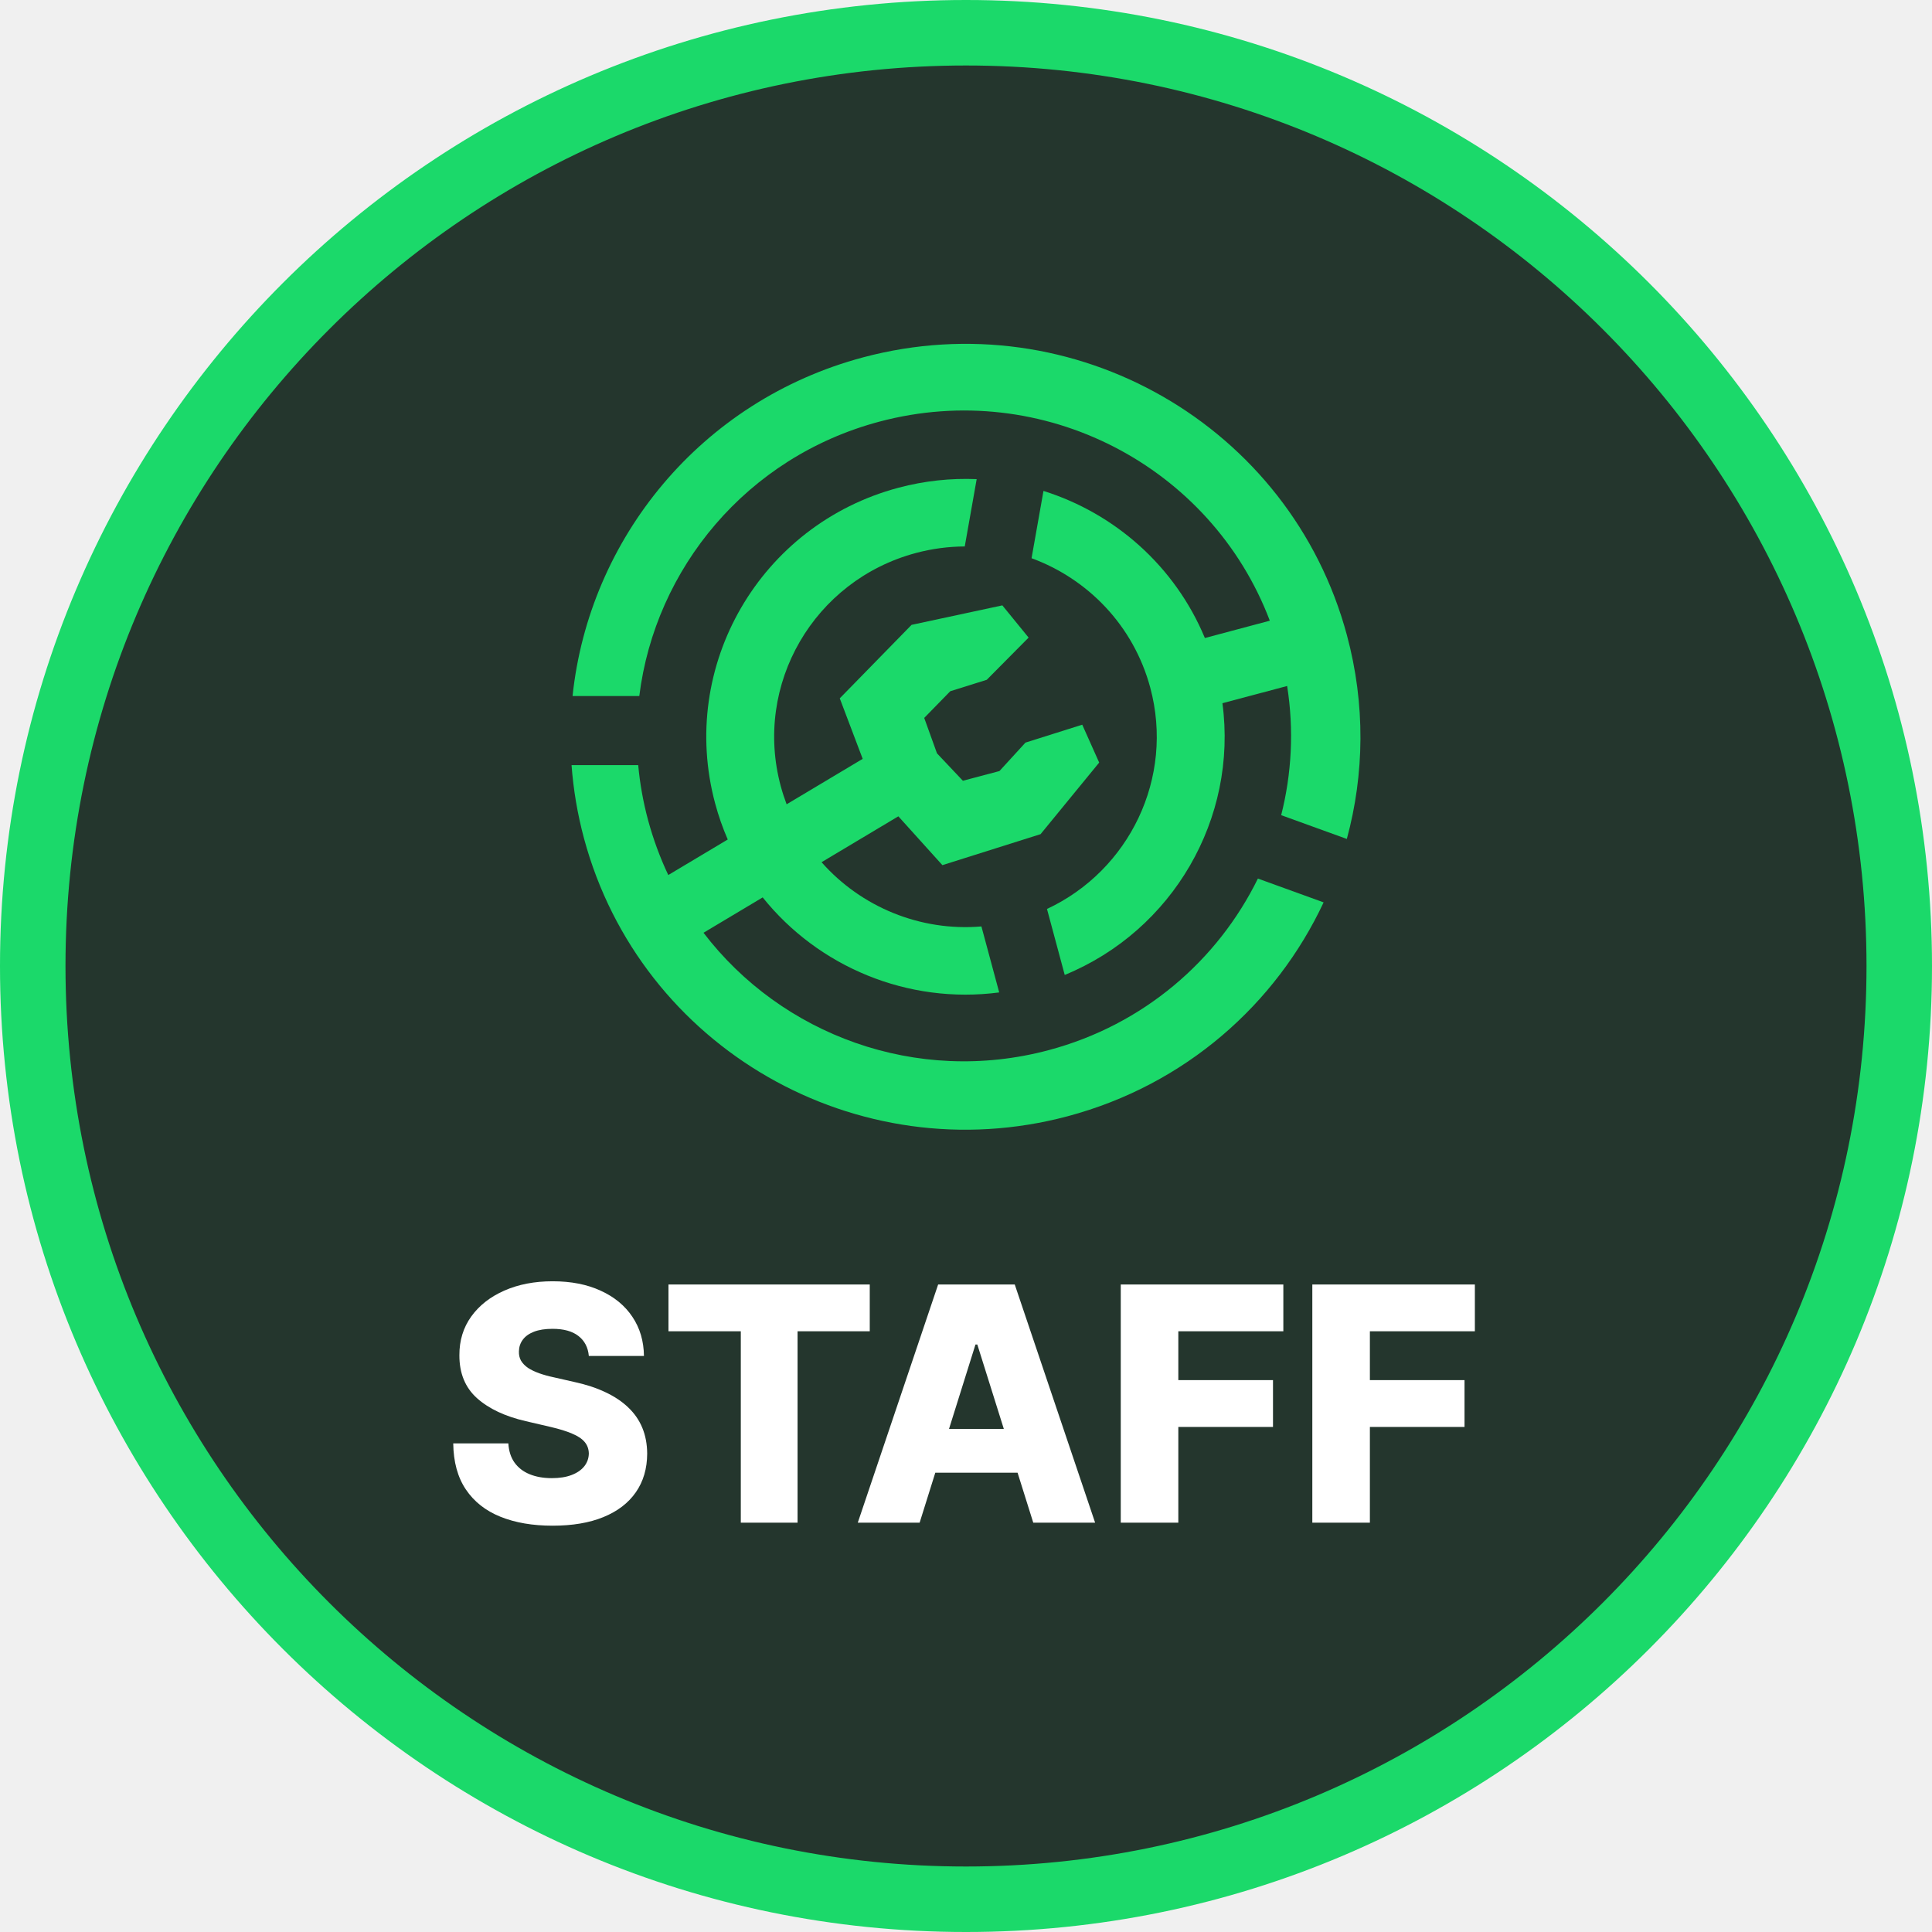
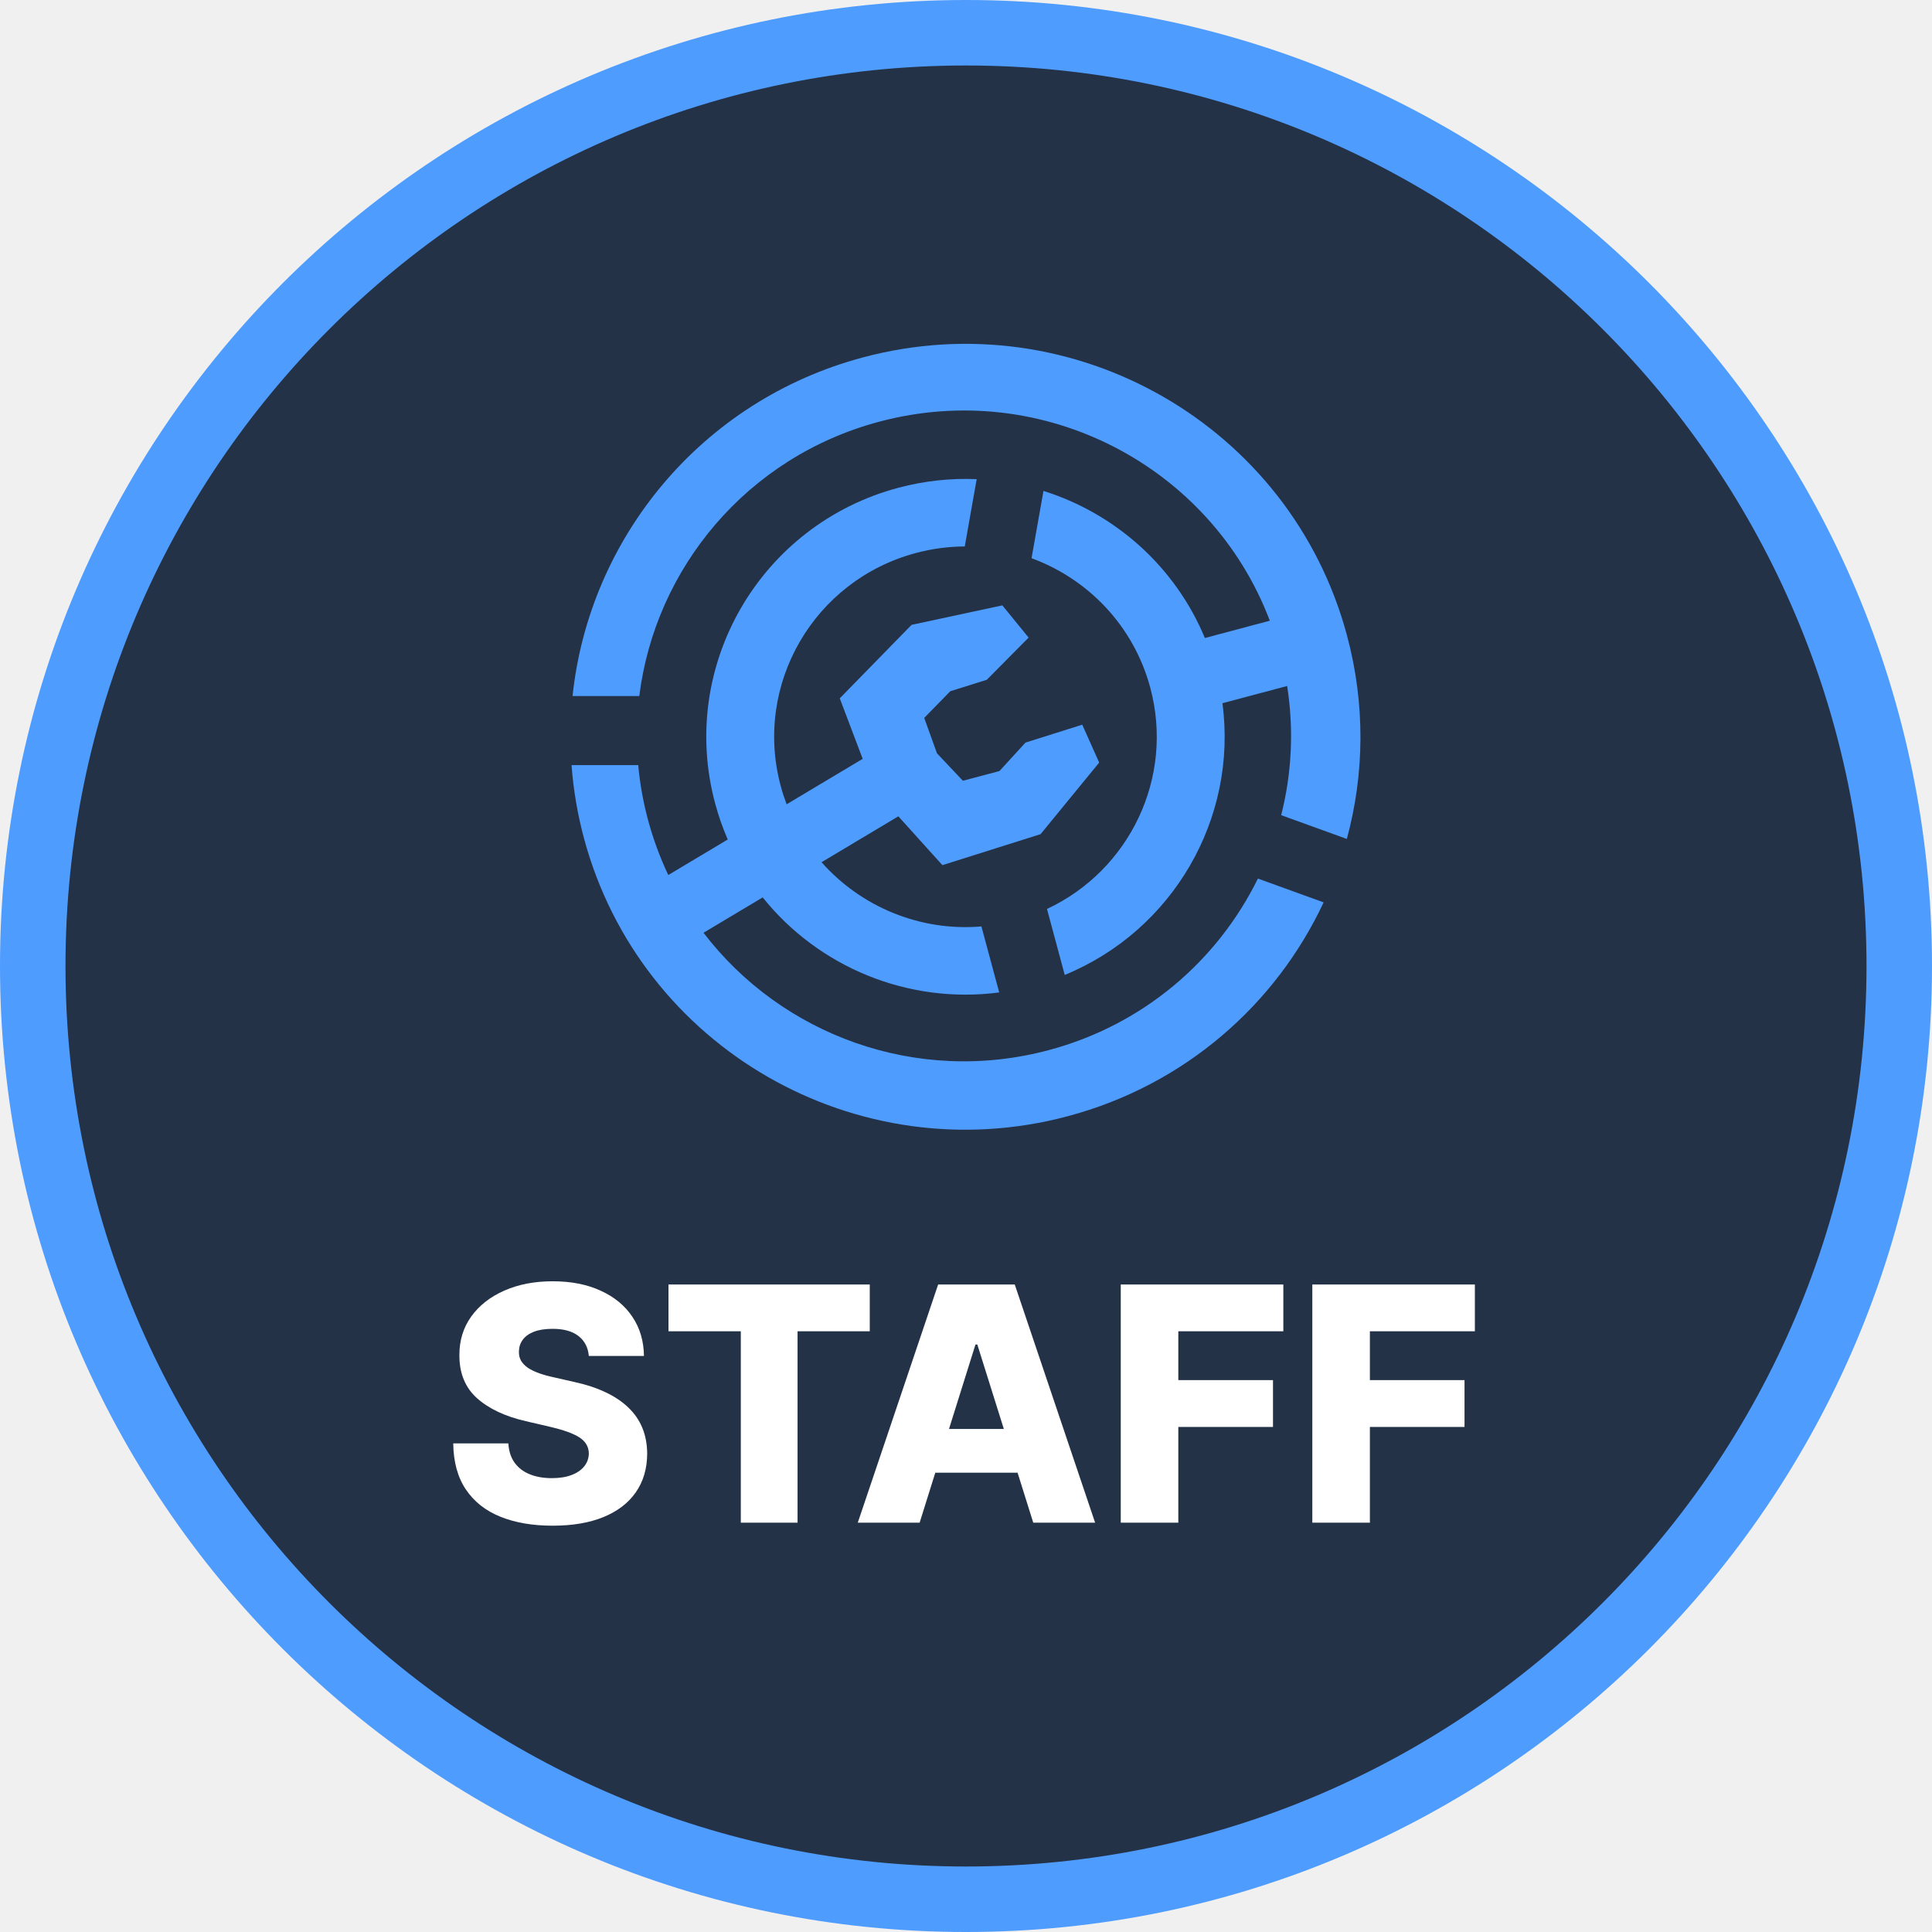
<svg xmlns="http://www.w3.org/2000/svg" width="59" height="59" viewBox="0 0 59 59" fill="none">
-   <rect x="1" y="1" width="57" height="57" rx="28.5" fill="#24362D" />
-   <rect x="1" y="1" width="57" height="57" rx="28.5" stroke="#1BD96A" stroke-width="2" />
-   <path fill-rule="evenodd" clip-rule="evenodd" d="M41.13 25.62C41.666 23.647 41.702 21.511 41.132 19.395C39.408 12.995 32.795 9.197 26.362 10.912C21.397 12.235 17.989 16.456 17.485 21.256H19.523C20.007 17.359 22.805 13.956 26.852 12.877C31.855 11.543 36.988 14.235 38.778 18.955L36.795 19.484C35.882 17.288 34.044 15.677 31.866 14.992L31.502 17.047C33.221 17.678 34.615 19.102 35.126 20.996C35.869 23.756 34.485 26.585 31.973 27.758L32.515 29.773C35.817 28.416 37.8 24.998 37.331 21.475L39.307 20.949C39.519 22.295 39.445 23.633 39.125 24.894L41.13 25.62Z" fill="#1BD96A" />
-   <path d="M32.606 34.088C26.172 35.803 19.559 32.005 17.835 25.605C17.634 24.858 17.509 24.109 17.454 23.365H19.49C19.541 23.924 19.64 24.485 19.791 25.045C19.95 25.631 20.157 26.191 20.408 26.722L22.224 25.637C22.071 25.285 21.942 24.919 21.84 24.538C20.709 20.338 23.214 16.02 27.436 14.895C28.236 14.682 29.041 14.599 29.826 14.632L29.462 16.688C28.97 16.69 28.47 16.754 27.972 16.887C24.856 17.718 23.007 20.904 23.842 24.004C23.893 24.195 23.954 24.381 24.022 24.562L26.345 23.174L25.645 21.326L27.838 19.082L30.61 18.487L31.412 19.471L30.134 20.76L29.02 21.109L28.224 21.924L28.614 23.006C28.614 23.006 29.404 23.842 29.405 23.843L30.521 23.547L31.316 22.678L33.05 22.131L33.567 23.288L31.777 25.474L28.779 26.42L27.434 24.929L25.089 26.33C26.291 27.693 28.098 28.45 29.971 28.292L30.514 30.307C27.718 30.675 24.988 29.523 23.291 27.405L21.484 28.485C23.865 31.602 27.987 33.146 32.023 32.07C34.928 31.296 37.19 29.323 38.414 26.83L40.421 27.557C38.967 30.664 36.193 33.132 32.606 34.088Z" fill="#1BD96A" />
+   <rect x="1" y="1" width="57" height="57" rx="28.5" fill="#243247" />
+   <rect x="1" y="1" width="57" height="57" rx="28.5" stroke="#4f9cff" stroke-width="2" />
+   <path fill-rule="evenodd" clip-rule="evenodd" d="M41.13 25.62C41.666 23.647 41.702 21.511 41.132 19.395C39.408 12.995 32.795 9.197 26.362 10.912C21.397 12.235 17.989 16.456 17.485 21.256H19.523C20.007 17.359 22.805 13.956 26.852 12.877C31.855 11.543 36.988 14.235 38.778 18.955L36.795 19.484C35.882 17.288 34.044 15.677 31.866 14.992L31.502 17.047C33.221 17.678 34.615 19.102 35.126 20.996C35.869 23.756 34.485 26.585 31.973 27.758L32.515 29.773C35.817 28.416 37.8 24.998 37.331 21.475L39.307 20.949C39.519 22.295 39.445 23.633 39.125 24.894L41.13 25.62Z" fill="#4f9cff" />
+   <path d="M32.606 34.088C26.172 35.803 19.559 32.005 17.835 25.605C17.634 24.858 17.509 24.109 17.454 23.365H19.49C19.541 23.924 19.64 24.485 19.791 25.045C19.95 25.631 20.157 26.191 20.408 26.722L22.224 25.637C22.071 25.285 21.942 24.919 21.84 24.538C20.709 20.338 23.214 16.02 27.436 14.895C28.236 14.682 29.041 14.599 29.826 14.632L29.462 16.688C28.97 16.69 28.47 16.754 27.972 16.887C24.856 17.718 23.007 20.904 23.842 24.004C23.893 24.195 23.954 24.381 24.022 24.562L26.345 23.174L25.645 21.326L27.838 19.082L30.61 18.487L31.412 19.471L30.134 20.76L29.02 21.109L28.224 21.924L28.614 23.006C28.614 23.006 29.404 23.842 29.405 23.843L30.521 23.547L31.316 22.678L33.05 22.131L33.567 23.288L31.777 25.474L28.779 26.42L27.434 24.929L25.089 26.33C26.291 27.693 28.098 28.45 29.971 28.292L30.514 30.307C27.718 30.675 24.988 29.523 23.291 27.405L21.484 28.485C23.865 31.602 27.987 33.146 32.023 32.07C34.928 31.296 37.19 29.323 38.414 26.83L40.421 27.557C38.967 30.664 36.193 33.132 32.606 34.088Z" fill="#4f9cff" />
  <path d="M17.982 41.408C17.958 41.147 17.852 40.945 17.666 40.8C17.481 40.654 17.217 40.58 16.874 40.58C16.646 40.58 16.457 40.61 16.305 40.669C16.154 40.728 16.04 40.81 15.964 40.914C15.889 41.016 15.85 41.133 15.847 41.266C15.843 41.374 15.864 41.47 15.911 41.553C15.961 41.636 16.032 41.709 16.124 41.773C16.219 41.835 16.333 41.889 16.465 41.937C16.598 41.984 16.747 42.026 16.913 42.061L17.538 42.203C17.898 42.281 18.215 42.385 18.489 42.516C18.766 42.646 18.998 42.801 19.185 42.981C19.375 43.161 19.518 43.368 19.615 43.602C19.712 43.837 19.762 44.099 19.764 44.391C19.762 44.85 19.646 45.244 19.416 45.573C19.187 45.902 18.856 46.154 18.425 46.33C17.997 46.505 17.48 46.592 16.874 46.592C16.265 46.592 15.735 46.501 15.283 46.319C14.831 46.137 14.479 45.86 14.228 45.488C13.977 45.116 13.848 44.646 13.841 44.078H15.524C15.538 44.312 15.601 44.508 15.712 44.664C15.824 44.82 15.976 44.939 16.171 45.019C16.367 45.1 16.594 45.14 16.852 45.14C17.089 45.14 17.29 45.108 17.456 45.044C17.624 44.98 17.753 44.891 17.843 44.778C17.933 44.664 17.979 44.534 17.982 44.387C17.979 44.25 17.937 44.133 17.854 44.035C17.771 43.936 17.643 43.851 17.47 43.78C17.3 43.706 17.082 43.639 16.817 43.577L16.057 43.4C15.427 43.255 14.931 43.022 14.569 42.7C14.207 42.376 14.027 41.938 14.029 41.386C14.027 40.937 14.148 40.542 14.391 40.204C14.635 39.865 14.973 39.601 15.403 39.412C15.834 39.222 16.326 39.128 16.877 39.128C17.441 39.128 17.93 39.224 18.344 39.416C18.76 39.605 19.084 39.871 19.313 40.215C19.543 40.558 19.66 40.956 19.665 41.408H17.982ZM20.414 40.655V39.227H26.561V40.655H24.356V46.5H22.623V40.655H20.414ZM28.084 46.5H26.195L28.649 39.227H30.989L33.443 46.5H31.554L29.846 41.06H29.789L28.084 46.5ZM27.832 43.638H31.781V44.973H27.832V43.638ZM34.226 46.5V39.227H39.191V40.655H35.984V42.146H38.875V43.577H35.984V46.5H34.226ZM40.076 46.5V39.227H45.04V40.655H41.834V42.146H44.724V43.577H41.834V46.5H40.076Z" fill="white" />
</svg>
